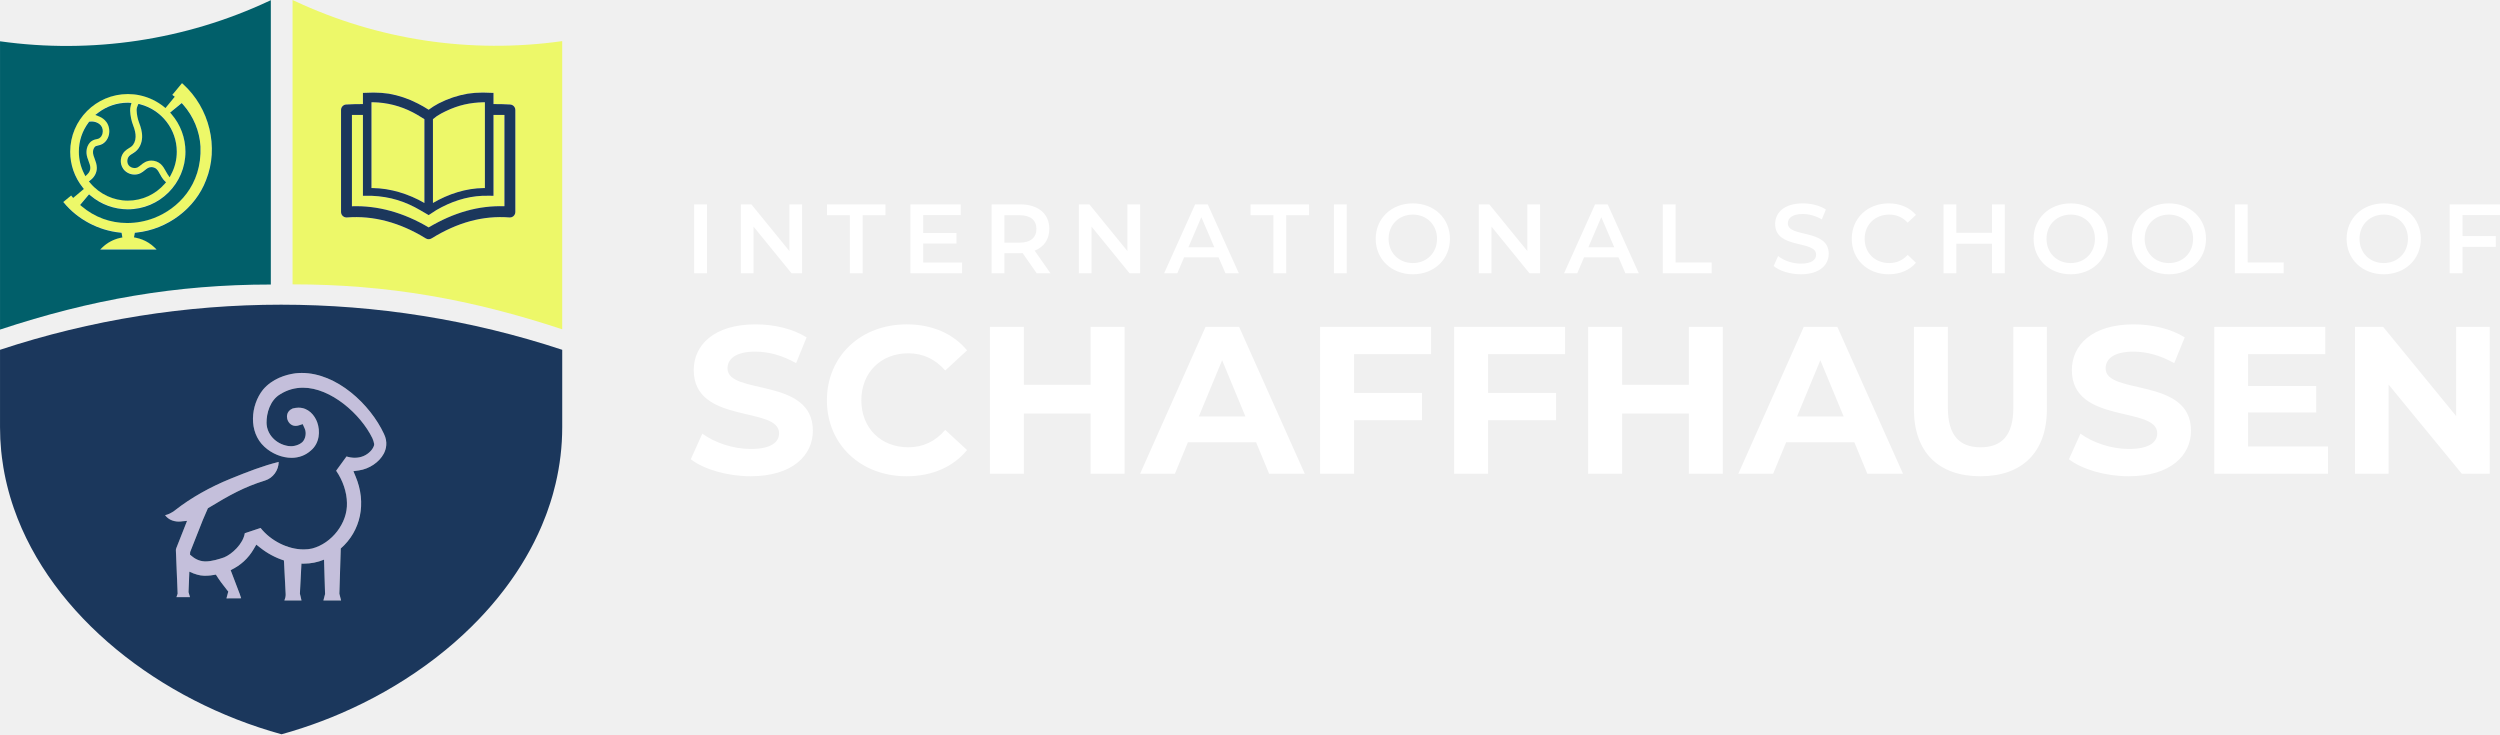
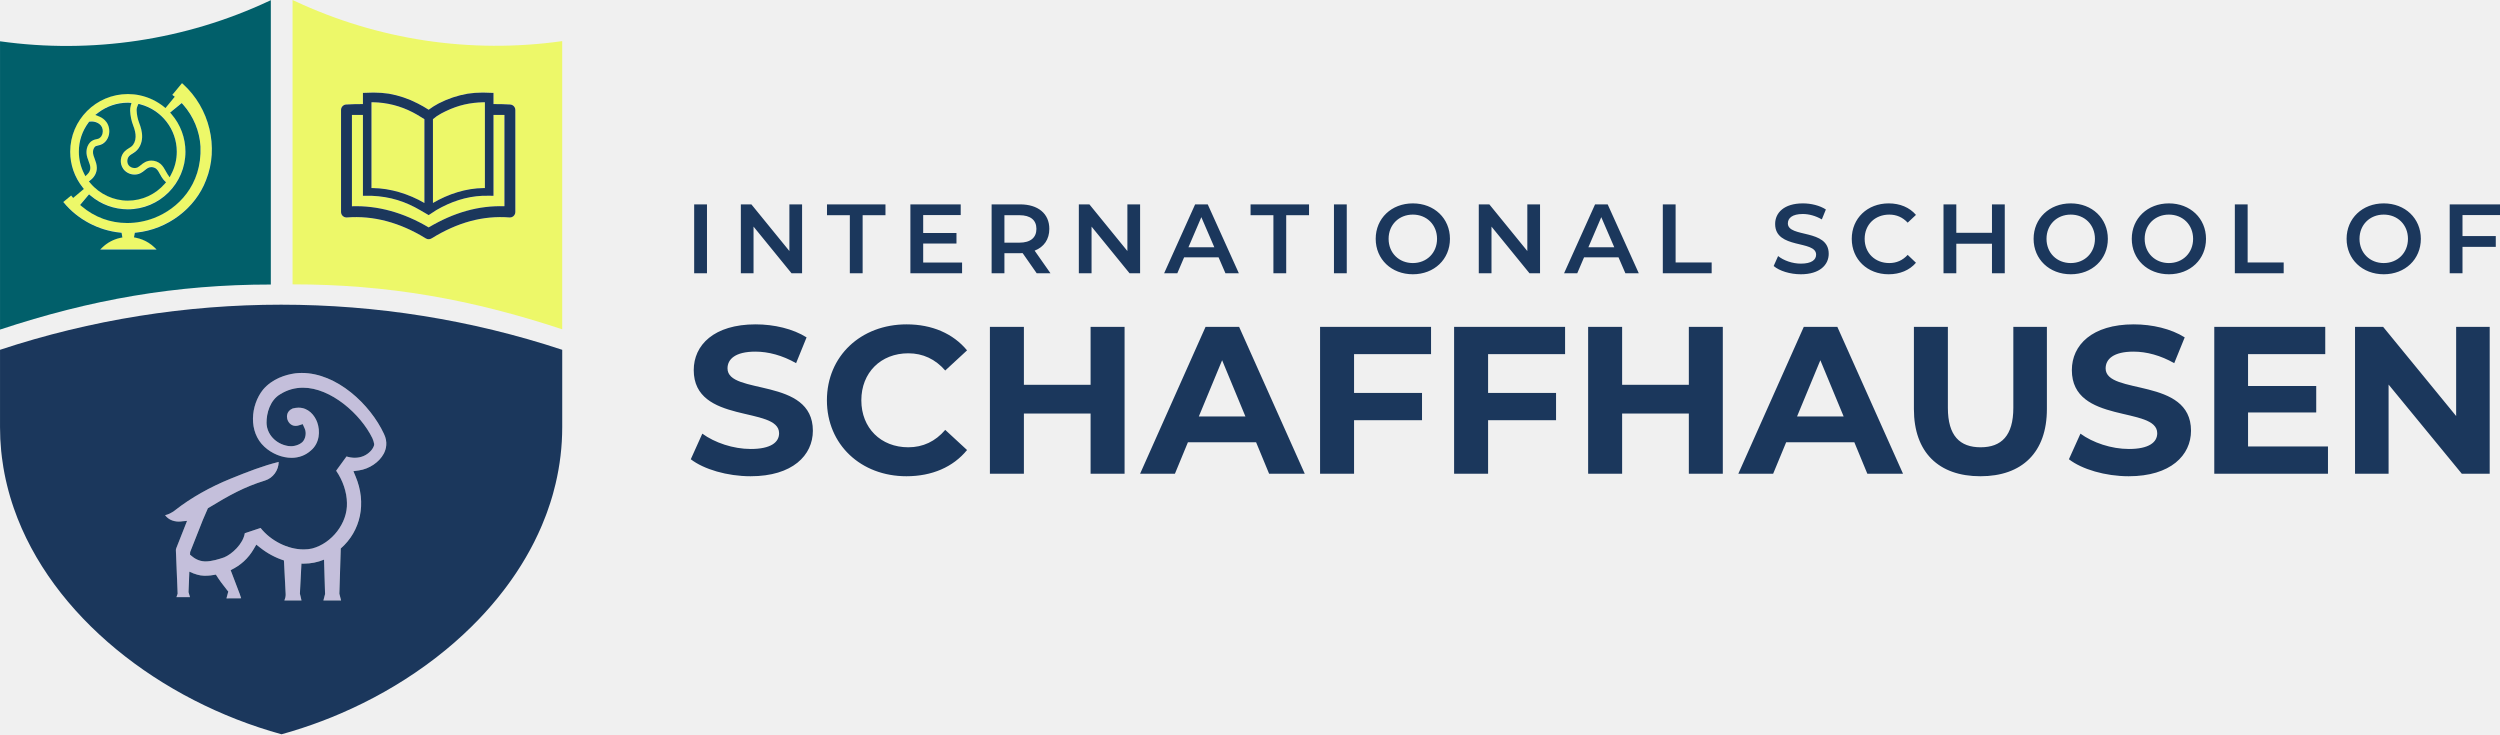
<svg xmlns="http://www.w3.org/2000/svg" id="Layer_1" viewBox="82.71 78.5 1167.99 343.05">
  <defs>
-     <style>.st0{fill:#1b375c}.st1{fill:#edf869}.st2{fill:#015f6a}.st4{fill:#fff}</style>
+     <style>.st0{fill:#1b375c}.st1{fill:#edf869}.st2{fill:#015f6a}.st4{fill:#1b375c}</style>
  </defs>
  <path class="st4" d="M407.02 173.98v32.2h5.99v-32.2zM451.51 173.98v21.8l-17.76-21.8h-4.92v32.2h5.93v-21.81l17.76 21.81h4.92v-32.2zM469.08 173.98v5.06h10.67v27.14h5.98v-27.14h10.67v-5.06zM514.02 201.16v-8.87h15.55v-4.93h-15.55v-8.37h17.53v-5.01h-23.51v32.2h24.15v-5.02zM566.09 195.6c4.37-1.7 6.86-5.29 6.86-10.17 0-7.13-5.25-11.45-13.71-11.45h-13.25v32.2h5.98v-9.39h7.27c.41 0 .83 0 1.24-.04l6.58 9.43h6.44zm-7.13-3.73h-6.99v-12.83h6.99c5.25 0 7.96 2.34 7.96 6.39s-2.71 6.44-7.96 6.44M609.42 173.98v21.8l-17.75-21.8h-4.93v32.2h5.94v-21.81l17.76 21.81h4.92v-32.2zM646.96 173.98h-5.89l-14.49 32.2h6.16l3.18-7.45h16.1l3.22 7.45h6.26zm-9.02 20.05 6.03-14.07 6.07 14.07zM666.97 173.98v5.06h10.67v27.14h5.98v-27.14h10.67v-5.06zM705.93 173.98v32.2h5.98v-32.2zM742.78 173.52c-9.99 0-17.35 7.03-17.35 16.56s7.36 16.56 17.35 16.56 17.34-6.99 17.34-16.56-7.36-16.56-17.34-16.56m0 27.88c-6.49 0-11.32-4.74-11.32-11.32s4.83-11.32 11.32-11.32 11.31 4.74 11.31 11.32-4.83 11.32-11.31 11.32M796.27 173.98v21.8l-17.75-21.8h-4.93v32.2h5.94v-21.81l17.76 21.81h4.92v-32.2zM833.81 173.98h-5.89l-14.49 32.2h6.16l3.18-7.45h16.1l3.22 7.45h6.26zm-9.02 20.05 6.03-14.07 6.07 14.07zM865.55 201.12v-27.14h-5.98v32.2h22.82v-5.06zM917.99 182.86c0-2.44 2.02-4.38 6.99-4.38 2.81 0 5.98.83 8.88 2.53l1.89-4.64c-2.81-1.84-6.86-2.85-10.72-2.85-8.84 0-12.98 4.41-12.98 9.61 0 11.96 19.14 7.41 19.14 14.35 0 2.4-2.11 4.19-7.13 4.19-3.96 0-8.05-1.47-10.63-3.54l-2.07 4.65c2.67 2.3 7.69 3.86 12.7 3.86 8.83 0 13.02-4.42 13.02-9.57 0-11.82-19.09-7.36-19.09-14.21M965.37 201.4c-6.67 0-11.5-4.7-11.5-11.32s4.83-11.32 11.5-11.32c3.36 0 6.25 1.24 8.6 3.77l3.87-3.63c-2.99-3.5-7.5-5.38-12.75-5.38-9.89 0-17.25 6.94-17.25 16.56s7.36 16.56 17.21 16.56c5.29 0 9.8-1.89 12.79-5.38l-3.87-3.68c-2.35 2.57-5.24 3.82-8.6 3.82M1013.35 173.98v13.29h-16.66v-13.29h-5.98v32.2h5.98v-13.8h16.66v13.8h5.98v-32.2zM1050.15 173.52c-9.99 0-17.35 7.03-17.35 16.56s7.36 16.56 17.35 16.56 17.34-6.99 17.34-16.56-7.36-16.56-17.34-16.56m0 27.88c-6.49 0-11.32-4.74-11.32-11.32s4.83-11.32 11.32-11.32 11.31 4.74 11.31 11.32-4.83 11.32-11.31 11.32M1096.01 173.52c-9.99 0-17.35 7.03-17.35 16.56s7.36 16.56 17.35 16.56 17.34-6.99 17.34-16.56-7.36-16.56-17.34-16.56m0 27.88c-6.49 0-11.32-4.74-11.32-11.32s4.83-11.32 11.32-11.32 11.31 4.74 11.31 11.32-4.83 11.32-11.31 11.32M1132.8 201.12v-27.14h-5.98v32.2h22.82v-5.06zM1196.38 173.52c-9.99 0-17.35 7.03-17.35 16.56s7.36 16.56 17.35 16.56 17.34-6.99 17.34-16.56-7.36-16.56-17.34-16.56m0 27.88c-6.49 0-11.32-4.74-11.32-11.32s4.83-11.32 11.32-11.32 11.32 4.74 11.32 11.32-4.84 11.32-11.32 11.32M1250.7 178.99v-5.01h-23.5v32.2h5.98v-12.33h15.55v-5.06h-15.55v-9.8zM422.6 250.62c0-4.31 3.62-7.84 13.03-7.84 6.08 0 12.64 1.76 19.01 5.39l4.9-12.05c-6.37-4.02-15.19-6.08-23.81-6.08-19.5 0-28.91 9.7-28.91 21.36 0 25.49 39.88 16.67 39.88 29.51 0 4.21-3.82 7.35-13.23 7.35-8.23 0-16.85-2.94-22.64-7.16l-5.39 11.96c6.08 4.7 17.06 7.94 27.94 7.94 19.6 0 29.1-9.8 29.1-21.27 0-25.19-39.88-16.47-39.88-29.11M507.07 287.47c-12.84 0-21.95-9.01-21.95-21.95s9.11-21.96 21.95-21.96c6.86 0 12.64 2.75 17.25 8.04l10.19-9.41c-6.47-7.84-16.36-12.15-28.22-12.15-21.37 0-37.25 14.8-37.25 35.48S484.92 301 506.19 301c11.96 0 21.85-4.32 28.32-12.25l-10.19-9.41c-4.61 5.39-10.39 8.13-17.25 8.13M592.23 231.21v27.06h-31.16v-27.06h-15.88v68.61h15.88v-28.13h31.16v28.13h15.88v-68.61zM661.62 231.21h-15.68l-30.58 68.61h16.27l6.07-14.7h31.85l6.08 14.7h16.66zm-18.82 41.85 10.88-26.26 10.88 26.26zM751.29 243.96v-12.75h-51.85v68.61h15.88v-24.99h31.75v-12.74h-31.75v-18.13zM813.91 243.96v-12.75h-51.85v68.61h15.88v-24.99h31.75v-12.74h-31.75v-18.13zM871.73 231.21v27.06h-31.17v-27.06h-15.88v68.61h15.88v-28.13h31.17v28.13h15.87v-68.61zM941.11 231.21h-15.68l-30.58 68.61h16.27l6.08-14.7h31.85l6.07 14.7h16.67zm-18.82 41.85 10.88-26.26 10.88 26.26zM1023.33 231.21v37.84c0 13.03-5.58 18.42-15.29 18.42s-15.29-5.39-15.29-18.42v-37.84h-15.87v38.42c0 20.19 11.56 31.37 31.07 31.37s31.06-11.18 31.06-31.37v-38.42zM1066.45 250.62c0-4.31 3.63-7.84 13.03-7.84 6.08 0 12.65 1.76 19.02 5.39l4.9-12.05c-6.37-4.02-15.19-6.08-23.82-6.08-19.5 0-28.91 9.7-28.91 21.36 0 25.49 39.89 16.67 39.89 29.51 0 4.21-3.82 7.35-13.23 7.35-8.23 0-16.86-2.94-22.64-7.16l-5.39 11.96c6.07 4.7 17.05 7.94 27.93 7.94 19.6 0 29.11-9.8 29.11-21.27 0-25.19-39.89-16.47-39.89-29.11M1132.99 287.08V271.2h31.85v-12.35h-31.85v-14.89h36.07v-12.75h-51.85v68.61h53.12v-12.74zM1230.21 231.21v41.66l-34.11-41.66h-13.13v68.61h15.68v-41.65l34.2 41.65h13.04v-68.61z" />
  <path class="st1" d="M279.21 133.08c-1.19-.75-2.42-1.46-3.68-2.11-5.74-2.98-12.08-4.59-18.53-4.7-.25 0-.49 0-.74.02v40.06c.19 0 .6.01.6.01 8.23.1 16.83 2.73 24.13 6.98v-39.16c-.33-.22-1.44-.89-1.78-1.1m29.21-6.8c-5.99.18-11.32 1.2-17.59 4.23-1.26.61-2.65 1.31-4.05 2.26-.59.4-1.13.82-1.8 1.4v39.16c7.28-4.25 15.44-6.88 23.67-6.97h.02c.19-.01.39-.01.58-.01v-40.07zm4.85 5.93v37.77s-3.51-.07-5.23 0c-7.53.33-14.76 2.77-21.45 6.66l-3.61 2.36-4.05-2.36c-6.7-3.89-13.72-6.31-22.67-6.67-.27 0-3.99.01-3.99.01v-37.77c-.94-.01-4.19-.04-5.14 0v42.65c12.07-.39 24.11 2.92 35.85 9.88 11.84-7.03 23.46-10.27 35.4-9.89v-42.64c-.74-.03-3.74-.01-5.11 0m0 0v37.77s-3.51-.07-5.23 0c-7.53.33-14.76 2.77-21.45 6.66l-3.61 2.36-4.05-2.36c-6.7-3.89-13.72-6.31-22.67-6.67-.27 0-3.99.01-3.99.01v-37.77c-.94-.01-4.19-.04-5.14 0v42.65c12.07-.39 24.11 2.92 35.85 9.88 11.84-7.03 23.46-10.27 35.4-9.89v-42.64c-.74-.03-3.74-.01-5.11 0m-4.6 34.15c.19-.01.39-.01.58-.01v-40.07h-.83c-5.99.18-11.32 1.2-17.59 4.23-1.26.61-2.65 1.31-4.05 2.26-.59.4-1.13.82-1.8 1.4v39.16c7.28-4.25 15.44-6.88 23.67-6.97zm-27.68 6.98v-39.16c-.33-.22-1.44-.89-1.78-1.1-1.19-.75-2.42-1.46-3.68-2.11-5.74-2.98-12.08-4.59-18.53-4.7-.25 0-.49 0-.74.02v40.06c.19 0 .6.01.6.01 8.23.1 16.83 2.73 24.13 6.98m-60.77-94.46-.83-.38v132.85c44.42 0 83.47 6.94 125.98 21V97.71c-42.89 6.03-86.11-.52-125.15-18.83m103.25 98.66c0 .07 0 .14-.01.2-.11 1.4-1.33 2.45-2.73 2.34-12.25-.96-24.16 2.24-36.41 9.8-.82.5-1.85.5-2.67 0-12.11-7.47-24.52-10.77-36.87-9.8h-.2c-1.4 0-2.54-1.14-2.54-2.55v-47.67c0-1.33 1.02-2.44 2.34-2.54 1.68-.13 5.9-.23 7.89-.21v-5.22h.22l3.62-.12c.46 0 .93-.02 1.4-.02 2.28 0 4.57.17 6.83.51 4.67.81 9.19 2.33 13.52 4.56 1.68.86 3.54 1.9 5.12 2.94 1.45-1.08 2.98-2.07 4.65-2.94 4.34-2.23 8.87-3.75 13.56-4.56 2.26-.34 4.54-.51 6.82-.51.46 0 .93.01 1.39.02l3.65.11h.22v5.23c2.2-.02 6.28.08 7.85.21 1.33.1 2.35 1.21 2.35 2.54v47.67Zm-10.2-45.33v37.77s-3.51-.07-5.23 0c-7.53.33-14.76 2.77-21.45 6.66l-3.61 2.36-4.05-2.36c-6.7-3.89-13.72-6.31-22.67-6.67-.27 0-3.99.01-3.99.01v-37.77c-.94-.01-4.19-.04-5.14 0v42.65c12.07-.39 24.11 2.92 35.85 9.88 11.84-7.03 23.46-10.27 35.4-9.89v-42.64c-.74-.03-3.74-.01-5.11 0m-4.6 34.15c.19-.01.39-.01.58-.01v-40.07h-.83c-5.99.18-11.32 1.2-17.59 4.23-1.26.61-2.65 1.31-4.05 2.26-.59.4-1.13.82-1.8 1.4v39.16c7.28-4.25 15.44-6.88 23.67-6.97zm-27.68 6.98v-39.16c-.33-.22-1.44-.89-1.78-1.1-1.19-.75-2.42-1.46-3.68-2.11-5.74-2.98-12.08-4.59-18.53-4.7-.25 0-.49 0-.74.02v40.06c.19 0 .6.01.6.01 8.23.1 16.83 2.73 24.13 6.98" />
  <path class="st0" d="M321.12 127.33c-1.57-.13-5.65-.23-7.85-.21v-5.22h-.22l-3.65-.12c-.46 0-.93-.02-1.39-.02-2.28 0-4.56.17-6.82.51-4.69.81-9.22 2.33-13.56 4.56-1.67.87-3.2 1.86-4.65 2.94-1.58-1.04-3.44-2.08-5.12-2.94-4.33-2.23-8.85-3.75-13.52-4.56-2.26-.34-4.55-.51-6.83-.51-.47 0-.94.01-1.4.02l-3.62.11h-.22v5.23c-1.99-.02-6.21.08-7.89.21-1.32.1-2.34 1.21-2.34 2.54v47.67c0 1.41 1.14 2.55 2.54 2.55h.2c12.35-.97 24.76 2.33 36.87 9.8.82.5 1.85.5 2.67 0 12.25-7.56 24.16-10.76 36.41-9.8 1.4.11 2.62-.94 2.73-2.34.01-.06.01-.13.01-.2v-47.67c0-1.33-1.02-2.44-2.35-2.54Zm-36.14 6.84c.67-.58 1.21-1 1.8-1.4 1.4-.95 2.79-1.65 4.05-2.26 6.27-3.03 11.6-4.05 17.59-4.23h.83v40.07c-.19 0-.39 0-.58.01h-.02c-8.23.09-16.39 2.72-23.67 6.97zm-28.72-7.88c.25-.01.49-.01.74-.02 6.45.11 12.79 1.72 18.53 4.7 1.26.65 2.49 1.36 3.68 2.11.34.21 1.45.88 1.78 1.1v39.16c-7.3-4.25-15.9-6.88-24.13-6.98 0 0-.41-.01-.6-.01zm62.12 48.56c-11.94-.38-23.56 2.86-35.4 9.89-11.74-6.96-23.78-10.27-35.85-9.88v-42.65c.95-.04 4.2-.01 5.14 0v37.77s3.72-.02 3.99-.01c8.95.36 15.97 2.78 22.67 6.67l4.05 2.36 3.61-2.36c6.69-3.89 13.92-6.33 21.45-6.66 1.72-.07 5.23 0 5.23 0v-37.77c1.37-.01 4.37-.03 5.11 0z" />
  <path d="M261.97 290.46c-2.11 3.98-6.76 7.12-11.58 7.81l-2.61.37 1.02 2.43c5.22 12.37 2.48 25.47-6.92 33.68l-.65 21.14.79 3.13h-8.25l.78-2.97-.49-16.09c-2.95 1.23-6.14 1.88-9.5 1.88-.35 0-.7-.01-1.05-.02l-.72 14.03.75 3.17h-7.99c.33-.84.64-1.82.59-2.91l-.81-15.77c-3.92-1.26-7.72-3.28-11.07-5.94l-1.84-1.45-1.18 2.02c-2.57 4.43-6.21 7.75-10.81 9.89l4.25 11.16.66 2-6.87.04.86-3.18-.66-.81c-1.75-2.12-3.7-4.8-5.14-7.11-1.58.32-3.21.52-4.97.52-.2 0-.69-.01-.69-.01-1.75 0-4.34-.73-6.73-1.9l-.39 9.58.68 2.32h-6.32l.56-1.61s-.76-18.7-.82-20.23c-.01-.33.04-.65.16-.96l5.06-12.82c-.89.08-1.85.14-2.25.2l-.44.06-.02.02c-.4.02-.77.05-1.15.05-2.72 0-5.02-1.1-6.4-2.99 1.37-.28 2.81-.97 4.37-2.08.08-.06.23-.18.46-.36 7.21-5.64 16.15-10.71 25.88-14.65 7.84-3.18 14.97-5.97 22.36-7.79-.04 3.91-2.62 7.52-6.36 8.68-9.75 3.03-16.49 6.74-26.71 12.96l-2.33 5.37-5.97 15.1-.05 1.23c2.06 1.82 4 2.97 6.79 3.13.17 0 .3.01.42.01 2.96 0 6.4-1.08 8.73-1.89 3.59-1.47 8.84-6.23 9.64-11.28l7.38-2.46c4.78 6.03 12.76 10.03 20.1 10.03 1.35 0 2.67-.13 3.93-.41 9.35-2.44 16.65-12 16.32-21.31-.05-4.97-1.93-10.55-5.05-15.05l4.85-6.67c1.28.41 2.6.62 3.85.62 2.91 0 5.46-1.08 7.39-3.11.54-.54 1.7-2.07 1.67-3.2v-.16c-.09-.65-.45-1.88-.83-2.68-5.53-11.35-19.49-23.59-32.41-23.59-3.79 0-7.34 1.01-10.53 2.99-4.9 2.8-6.57 9.02-6.5 13.49.12 5.32 4.36 9.84 10.08 10.76.42.06.85.1 1.29.1 2.52 0 4.66-1.13 5.59-2.18 1.17-1.32 1.81-3.96.86-6.09l-.19-.41-.74-1.65-1.73.56c-.55.18-1.08.27-1.58.27-2.26 0-3.64-1.82-3.96-3.51-.15-.76-.4-3.35 2.59-4.62.94-.25 1.86-.38 2.73-.38 4.6 0 7.52 3.53 8.72 6.82 1.49 4.08 1.16 9.74-2.93 13.18-2.48 2.25-5.6 3.43-9.06 3.43-4.44 0-9.18-1.93-12.67-5.16-7.59-6.97-6.46-19.43-.65-26.69 4.38-5.16 10.6-7 15.04-7.62.99-.12 2.04-.18 3.09-.18 16.32 0 31.94 14.65 38.36 28.44 1.92 3.91 1.01 7.2-.08 9.28" fill="#c4bfdb" />
  <path class="st0" d="M82.72 241.93v36.13c0 3.73.18 7.42.54 11.08.1 1.04.22 2.08.35 3.12.2 1.55.42 3.1.68 4.64.31 1.86.67 3.71 1.07 5.55.2.91.41 1.83.64 2.74.22.91.45 1.82.7 2.73.24.91.5 1.81.76 2.71.27.89.55 1.79.83 2.69.29.89.59 1.78.89 2.66 17.53 50.5 68.4 89.97 125.03 105.56l.02.01c.87-.24 1.75-.49 2.62-.75.88-.25 1.77-.51 2.65-.78 6.12-1.86 12.17-4 18.1-6.4 1.48-.6 2.95-1.21 4.41-1.85 0 .01 0 0 0 0 13.94-6.01 27.17-13.47 39.22-22.17 1.27-.91 2.53-1.84 3.77-2.79.62-.47 1.24-.94 1.85-1.42 1.41-1.09 2.79-2.2 4.16-3.33h.01c2.74-2.25 5.39-4.56 7.96-6.96h.01c2.58-2.38 5.07-4.83 7.47-7.34 1.61-1.69 3.17-3.38 4.69-5.11.47-.54.95-1.09 1.42-1.63.94-1.09 1.86-2.2 2.77-3.31s1.79-2.24 2.66-3.38q.66-.855 1.29-1.71c.43-.58.85-1.15 1.27-1.73.42-.57.83-1.15 1.24-1.74.41-.58.81-1.16 1.21-1.75.21-.29.41-.59.6-.88.2-.29.39-.59.59-.89.39-.59.77-1.18 1.15-1.78.38-.59.76-1.19 1.13-1.79.53-.87 1.06-1.73 1.57-2.61.11-.17.21-.34.31-.52.52-.9 1.04-1.81 1.54-2.72.28-.51.56-1.02.83-1.53s.55-1.03.81-1.54c.26-.49.51-.98.77-1.48.61-1.23 1.21-2.46 1.79-3.71.43-.94.86-1.89 1.28-2.84.21-.47.41-.95.61-1.43.61-1.43 1.18-2.87 1.73-4.33.19-.48.37-.96.54-1.45.53-1.46 1.04-2.93 1.51-4.4.32-.99.62-1.98.91-2.97.15-.5.29-.99.43-1.49.42-1.5.81-3 1.16-4.51 2.03-8.57 3.11-17.41 3.11-26.47v-36.13c-85.01-28.11-177.66-28.11-262.67 0ZM233.8 359.02l.78-2.97-.49-16.09c-2.95 1.23-6.14 1.88-9.5 1.88-.35 0-.7-.01-1.05-.02l-.72 14.03.75 3.17h-7.99c.33-.84.64-1.82.59-2.91l-.81-15.77c-3.92-1.26-7.72-3.28-11.07-5.94l-1.84-1.45-1.18 2.02c-2.57 4.43-6.21 7.75-10.81 9.89l4.25 11.16.66 2-6.87.04.86-3.18-.66-.81c-1.75-2.12-3.7-4.8-5.14-7.11-1.58.32-3.21.52-4.97.52-.2 0-.69-.01-.69-.01-1.75 0-4.34-.73-6.73-1.9l-.39 9.58.68 2.32h-6.32l.56-1.61s-.76-18.7-.82-20.23c-.01-.33.04-.65.16-.96l5.06-12.82c-.89.08-1.85.14-2.25.2l-.44.06-.02.02c-.4.02-.77.05-1.15.05-2.72 0-5.02-1.1-6.4-2.99 1.37-.28 2.81-.97 4.37-2.08.08-.06.23-.18.46-.36 7.21-5.64 16.15-10.71 25.88-14.65 7.84-3.18 14.97-5.97 22.36-7.79-.04 3.91-2.62 7.52-6.36 8.68-9.75 3.03-16.49 6.74-26.71 12.96l-2.33 5.37-5.97 15.1-.05 1.23c2.06 1.82 4 2.97 6.79 3.13.17 0 .3.01.42.01 2.96 0 6.4-1.08 8.73-1.89 3.59-1.47 8.84-6.23 9.64-11.28l7.38-2.46c4.78 6.03 12.76 10.03 20.1 10.03 1.35 0 2.67-.13 3.93-.41 9.35-2.44 16.65-12 16.32-21.31-.05-4.97-1.93-10.55-5.05-15.05l4.85-6.67c1.28.41 2.6.62 3.85.62 2.91 0 5.46-1.08 7.39-3.11.54-.54 1.7-2.07 1.67-3.2v-.16c-.09-.65-.45-1.88-.83-2.68-5.53-11.35-19.49-23.59-32.41-23.59-3.79 0-7.34 1.01-10.53 2.99-4.9 2.8-6.57 9.02-6.5 13.49.12 5.32 4.36 9.84 10.08 10.76.42.06.85.1 1.29.1 2.52 0 4.66-1.13 5.59-2.18 1.17-1.32 1.81-3.96.86-6.09l-.19-.41-.74-1.65-1.73.56c-.55.18-1.08.27-1.58.27-2.26 0-3.64-1.82-3.96-3.51-.15-.76-.4-3.35 2.59-4.62.94-.25 1.86-.38 2.73-.38 4.6 0 7.52 3.53 8.72 6.82 1.49 4.08 1.16 9.74-2.93 13.18-2.48 2.25-5.6 3.43-9.06 3.43-4.44 0-9.18-1.93-12.67-5.16-7.59-6.97-6.46-19.43-.65-26.69 4.38-5.16 10.6-7 15.04-7.62.99-.12 2.04-.18 3.09-.18 16.32 0 31.94 14.65 38.36 28.44 1.92 3.91 1.01 7.2-.08 9.28-2.11 3.98-6.76 7.12-11.58 7.81l-2.61.37 1.02 2.43c5.22 12.37 2.48 25.47-6.92 33.68l-.65 21.14.79 3.13z" />
  <path class="st1" d="m115.94 169.72-3.67 3.02.33.39c6.36 7.71 16.13 12.91 26.13 13.9l.77.08.38 2.19-.95.2c-3.23.69-6.18 2.28-8.53 4.59l-.88.87h26.35l-.88-.87c-.93-.91-1.95-1.71-3.04-2.38-1.74-1.08-3.66-1.84-5.68-2.25l-.98-.2.41-2.15.75-.08c14.46-1.46 27.53-11.31 32.52-24.52 6.12-15.22 1.66-33.7-10.84-44.93l-.4-.35-4.53 5.47 1.16.85-4.35 5.3-.78-.63c-3.2-2.57-6.98-4.39-10.99-5.27-.1-.03-.19-.05-.29-.07l-.11-.02c-1.76-.37-3.58-.55-5.41-.55-14.85 0-26.93 12.08-26.93 26.93 0 6.1 2 11.85 5.78 16.63l.61.77-5.01 4.21zm31.78-33.94c-.69-1.79-1.11-3.86-1.19-5.84-.03-.94.26-1.76.5-2.29l.36-.77.82.22c10.05 2.64 17.08 11.74 17.08 22.13 0 3.69-.86 7.21-2.55 10.46l-.78 1.5-.96-1.4c-.25-.36-.48-.78-.72-1.22l-.16-.29c-.61-1.11-1.3-2.38-2.44-3.36-1.16-.99-2.66-1.53-4.24-1.53-1 0-1.99.23-2.88.67-.81.4-1.47.94-2.06 1.43-.58.46-1.05.84-1.55 1.09-.4.19-.87.29-1.36.29-1.14 0-2.26-.54-2.85-1.39-.89-1.28-.69-3.26.42-4.33.37-.36.85-.65 1.4-.99.48-.3 1.04-.65 1.56-1.09 1.81-1.52 2.89-3.94 2.98-6.65.08-2.58-.75-5.03-1.38-6.64m-19.07-4.81c4-3.02 8.76-4.62 13.77-4.62.15 0 .32.01.48.02l1.23.09-.33 1.19c-.22.79-.33 1.63-.3 2.42.09 2.31.58 4.73 1.39 6.8.85 2.19 1.22 3.93 1.16 5.46-.04 1.81-.75 3.45-1.87 4.4-.34.29-.74.55-1.23.84-.6.37-1.27.79-1.89 1.38-2.22 2.12-2.58 5.76-.81 8.27 1.16 1.66 3.2 2.7 5.33 2.7.95 0 1.89-.21 2.72-.62.8-.38 1.48-.94 2.07-1.42l.1-.08c.5-.4.97-.78 1.46-1.03.45-.22.96-.33 1.5-.33.85 0 1.68.28 2.29.8.7.61 1.18 1.49 1.72 2.5l.06.1c.41.75.87 1.59 1.48 2.33.19.24.4.46.61.67l.7.67-.64.73c-4.34 4.99-10.63 7.86-17.23 7.86s-13.16-2.99-17.52-8.19l-.68-.81.84-.65c1.81-1.39 2.89-3.51 2.88-5.66-.01-1.61-.56-3.06-1.04-4.34-.18-.47-.36-.95-.51-1.43-.45-1.47-.29-2.91.43-3.83.45-.61.93-.7 1.7-.86.57-.13 1.21-.26 1.89-.63 1.58-.85 2.73-2.45 3.17-4.38.46-2.1.02-4.33-1.18-5.96-.85-1.16-2.06-2.07-3.51-2.64l-1.68-.66zm-9.11 18.26c0-4.97 1.57-9.69 4.55-13.66l.26-.35.43-.05c.24-.03.49-.04.73-.04 1.81 0 3.52.78 4.45 2.04.68.92.93 2.26.65 3.48-.23 1.06-.83 1.92-1.66 2.38-.27.15-.63.23-1.07.33-1.03.21-2.31.48-3.45 1.94-1.34 1.73-1.69 4.21-.94 6.63.17.52.36 1.04.56 1.59.42 1.09.85 2.22.85 3.28.01 1.04-.48 2.14-1.32 2.93l-.99.94-.61-1.21c-1.6-3.14-2.44-6.68-2.44-10.23m4.76 19.92.78.65c4.84 4.1 11 6.35 17.34 6.35 14.84 0 26.92-12.08 26.92-26.92 0-6.42-2.3-12.63-6.49-17.5l-.67-.79 5.42-4.43.64.72c4.8 5.38 7.76 12.52 8.12 19.58.75 18.17-10.7 29.16-21.66 33.39-3.97 1.54-8.33 2.35-12.6 2.35-7.83 0-15.17-2.69-21.2-7.78l-.77-.66z" />
  <path class="st2" d="M130.62 140.79c-.23 1.06-.83 1.92-1.66 2.38-.27.15-.63.23-1.07.33-1.03.21-2.31.48-3.45 1.94-1.34 1.73-1.69 4.21-.94 6.63.17.52.36 1.04.56 1.59.42 1.09.85 2.22.85 3.28.01 1.04-.48 2.14-1.32 2.93l-.99.94-.61-1.21c-1.6-3.14-2.44-6.68-2.44-10.23 0-4.97 1.57-9.69 4.55-13.66l.26-.35.43-.05c.24-.03.49-.04.73-.04 1.81 0 3.52.78 4.45 2.04.68.92.93 2.26.65 3.48" />
  <path class="st2" d="m160.3 163.65-.64.73c-4.34 4.99-10.63 7.86-17.23 7.86s-13.16-2.99-17.52-8.19l-.68-.81.84-.65c1.81-1.39 2.89-3.51 2.88-5.66-.01-1.61-.56-3.06-1.04-4.34-.18-.47-.36-.95-.51-1.43-.45-1.47-.29-2.91.43-3.83.45-.61.93-.7 1.7-.86.57-.13 1.21-.26 1.89-.63 1.58-.85 2.73-2.45 3.17-4.38.46-2.1.02-4.33-1.18-5.96-.85-1.16-2.06-2.07-3.51-2.64l-1.68-.66 1.44-1.09c4-3.02 8.76-4.62 13.77-4.62.15 0 .32.01.48.02l1.23.09-.33 1.19c-.22.79-.33 1.63-.3 2.42.09 2.31.58 4.73 1.39 6.8.85 2.19 1.22 3.93 1.16 5.46-.04 1.81-.75 3.45-1.87 4.4-.34.29-.74.55-1.23.84-.6.37-1.27.79-1.89 1.38-2.22 2.12-2.58 5.76-.81 8.27 1.16 1.66 3.2 2.7 5.33 2.7.95 0 1.89-.21 2.72-.62.8-.38 1.48-.94 2.07-1.42l.1-.08c.5-.4.97-.78 1.46-1.03.45-.22.96-.33 1.5-.33.85 0 1.68.28 2.29.8.7.61 1.18 1.49 1.72 2.5l.06.1c.41.75.87 1.59 1.48 2.33.19.24.4.46.61.67z" />
  <path class="st2" d="M165.3 149.37c0 3.69-.86 7.21-2.55 10.46l-.78 1.5-.96-1.4c-.25-.36-.48-.78-.72-1.22l-.16-.29c-.61-1.11-1.3-2.38-2.44-3.36-1.16-.99-2.66-1.53-4.24-1.53-1 0-1.99.23-2.88.67-.81.4-1.47.94-2.06 1.43-.58.46-1.05.84-1.55 1.09-.4.19-.87.29-1.36.29-1.14 0-2.26-.54-2.85-1.39-.89-1.28-.69-3.26.42-4.33.37-.36.85-.65 1.4-.99.48-.3 1.04-.65 1.56-1.09 1.81-1.52 2.89-3.94 2.98-6.65.08-2.58-.75-5.03-1.38-6.64-.69-1.79-1.11-3.86-1.19-5.84-.03-.94.26-1.76.5-2.29l.36-.77.82.22c10.05 2.64 17.08 11.74 17.08 22.13" />
  <path class="st2" d="M154.71 180.34c-3.97 1.54-8.33 2.35-12.6 2.35-7.83 0-15.17-2.69-21.2-7.78l-.77-.66 4.17-4.96.78.65c4.84 4.1 11 6.35 17.34 6.35 14.84 0 26.92-12.08 26.92-26.92 0-6.42-2.3-12.63-6.49-17.5l-.67-.79 5.42-4.43.64.72c4.8 5.38 7.76 12.52 8.12 19.58.75 18.17-10.7 29.16-21.66 33.39" />
  <path class="st2" d="M208.41 78.97c-39.04 18.3-82.8 24.85-125.69 18.82v134.69c42.51-14.06 82.1-21.05 126.52-21.05V78.58zm-29.43 83.67c-4.99 13.21-18.06 23.06-32.52 24.52l-.75.08-.41 2.15.98.2c2.02.41 3.94 1.17 5.68 2.25 1.09.67 2.11 1.47 3.04 2.38l.88.87h-26.35l.88-.87c2.35-2.31 5.3-3.9 8.53-4.59l.95-.2-.38-2.19-.77-.08c-10-.99-19.77-6.19-26.13-13.9l-.33-.39 3.67-3.02.94 1.13 5.01-4.21-.61-.77c-3.78-4.78-5.78-10.53-5.78-16.63 0-14.85 12.08-26.93 26.93-26.93 1.83 0 3.65.18 5.41.55l.11.02c.1.02.19.04.29.07 4.01.88 7.79 2.7 10.99 5.27l.78.63 4.35-5.3-1.16-.85 4.53-5.47.4.35c12.5 11.23 16.96 29.71 10.84 44.93" />
</svg>
